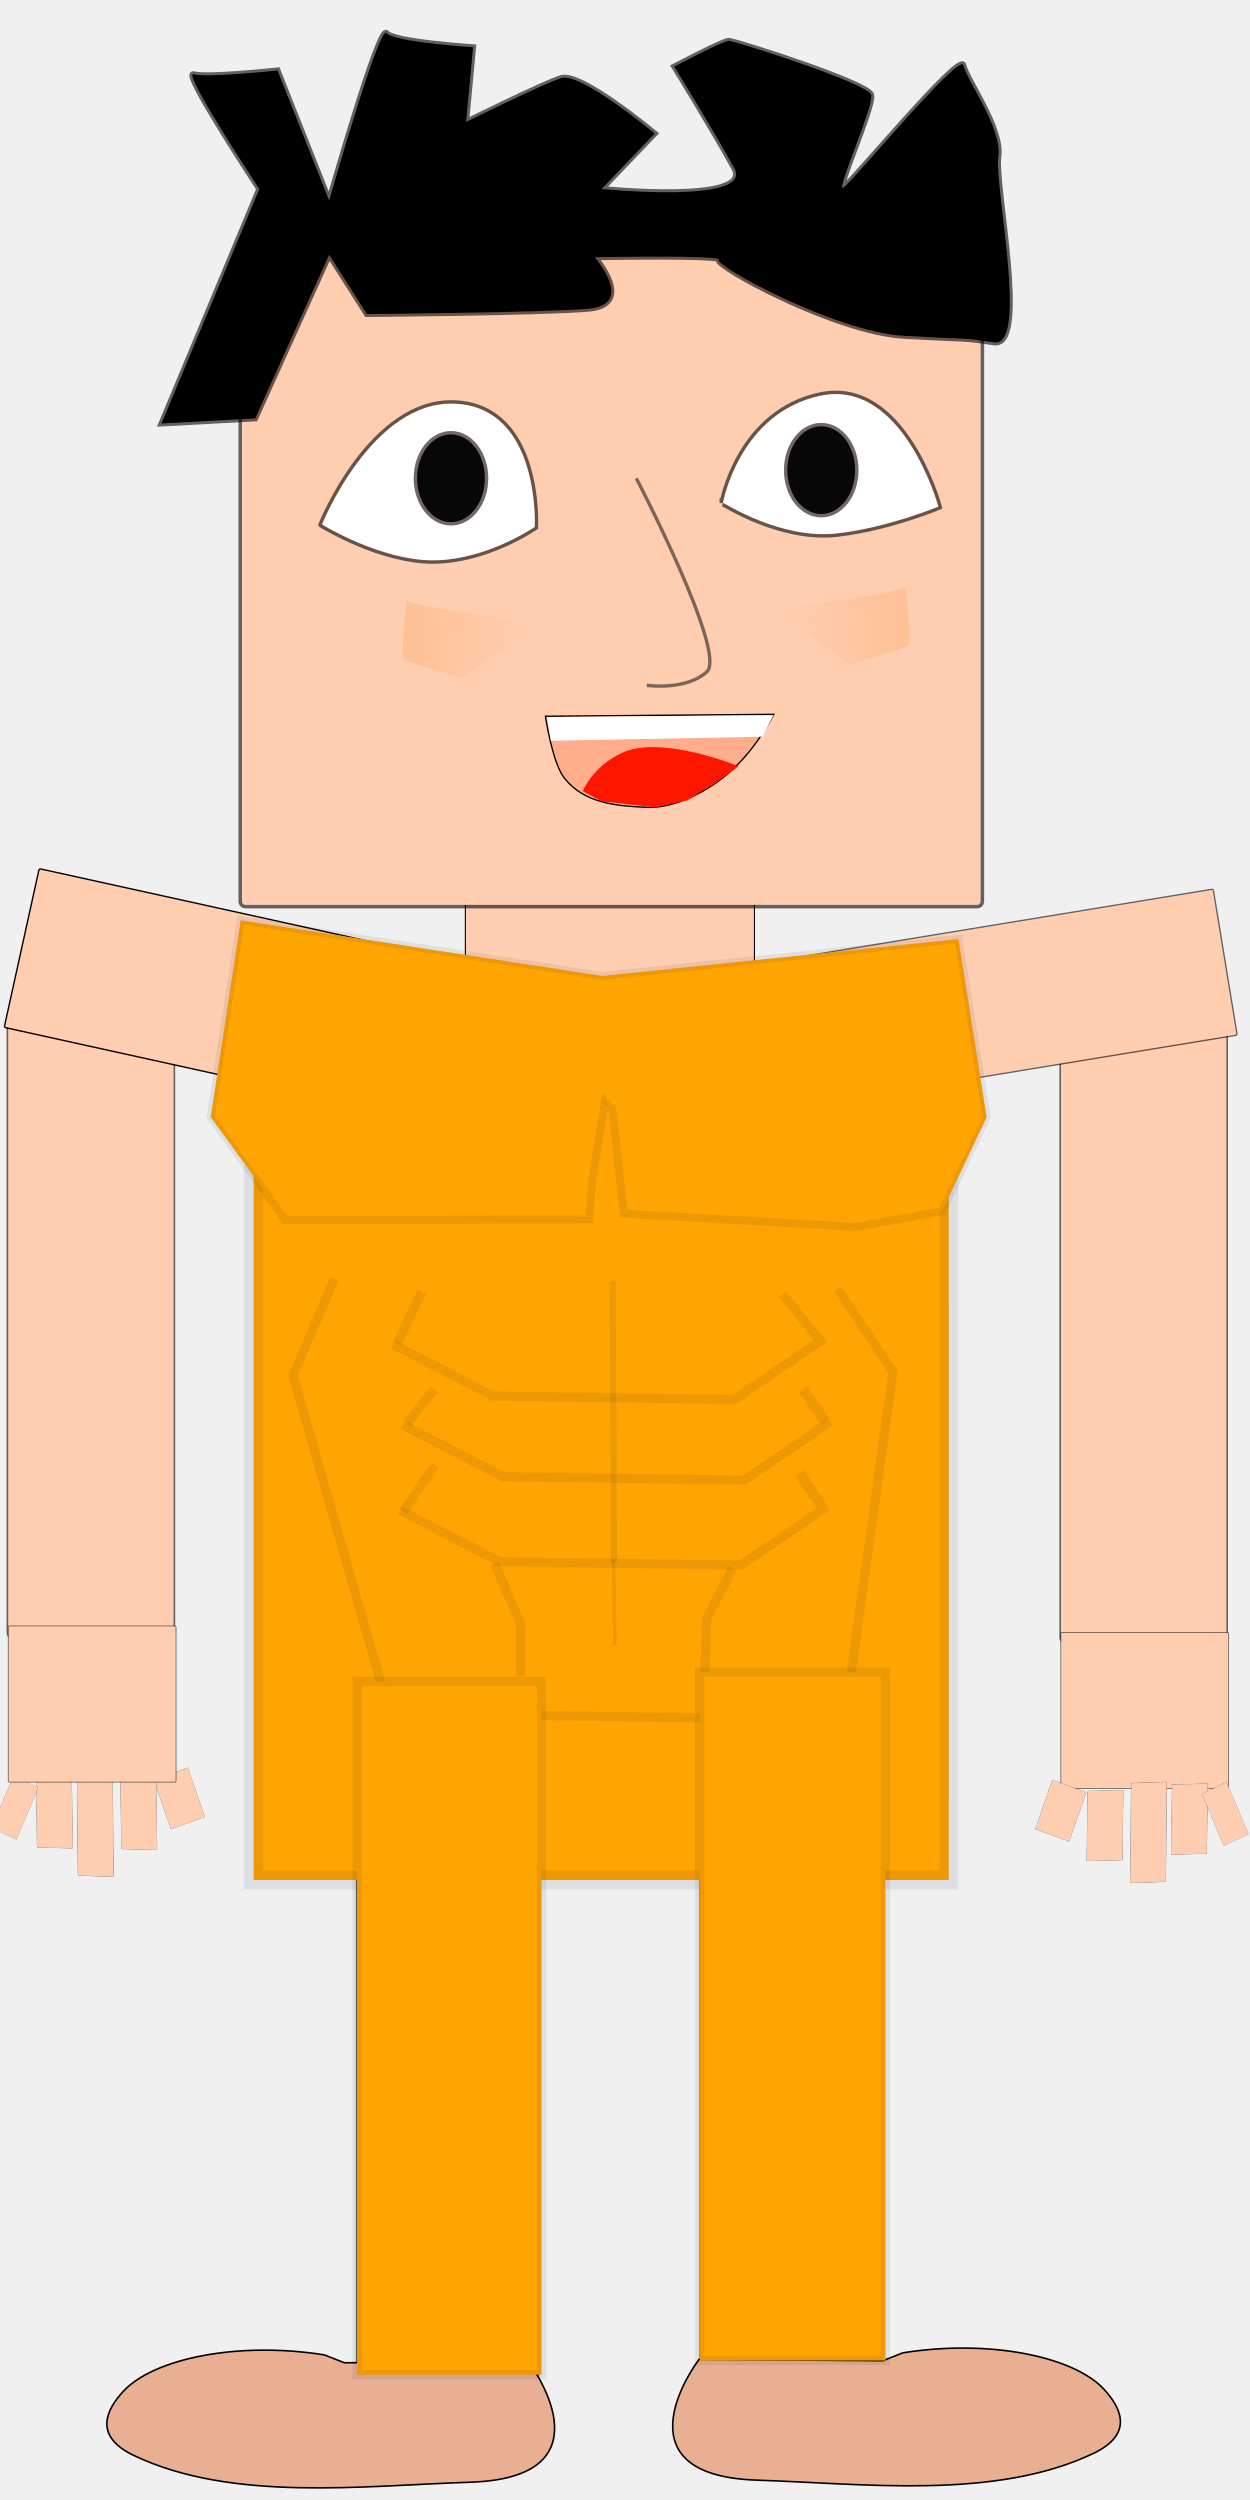
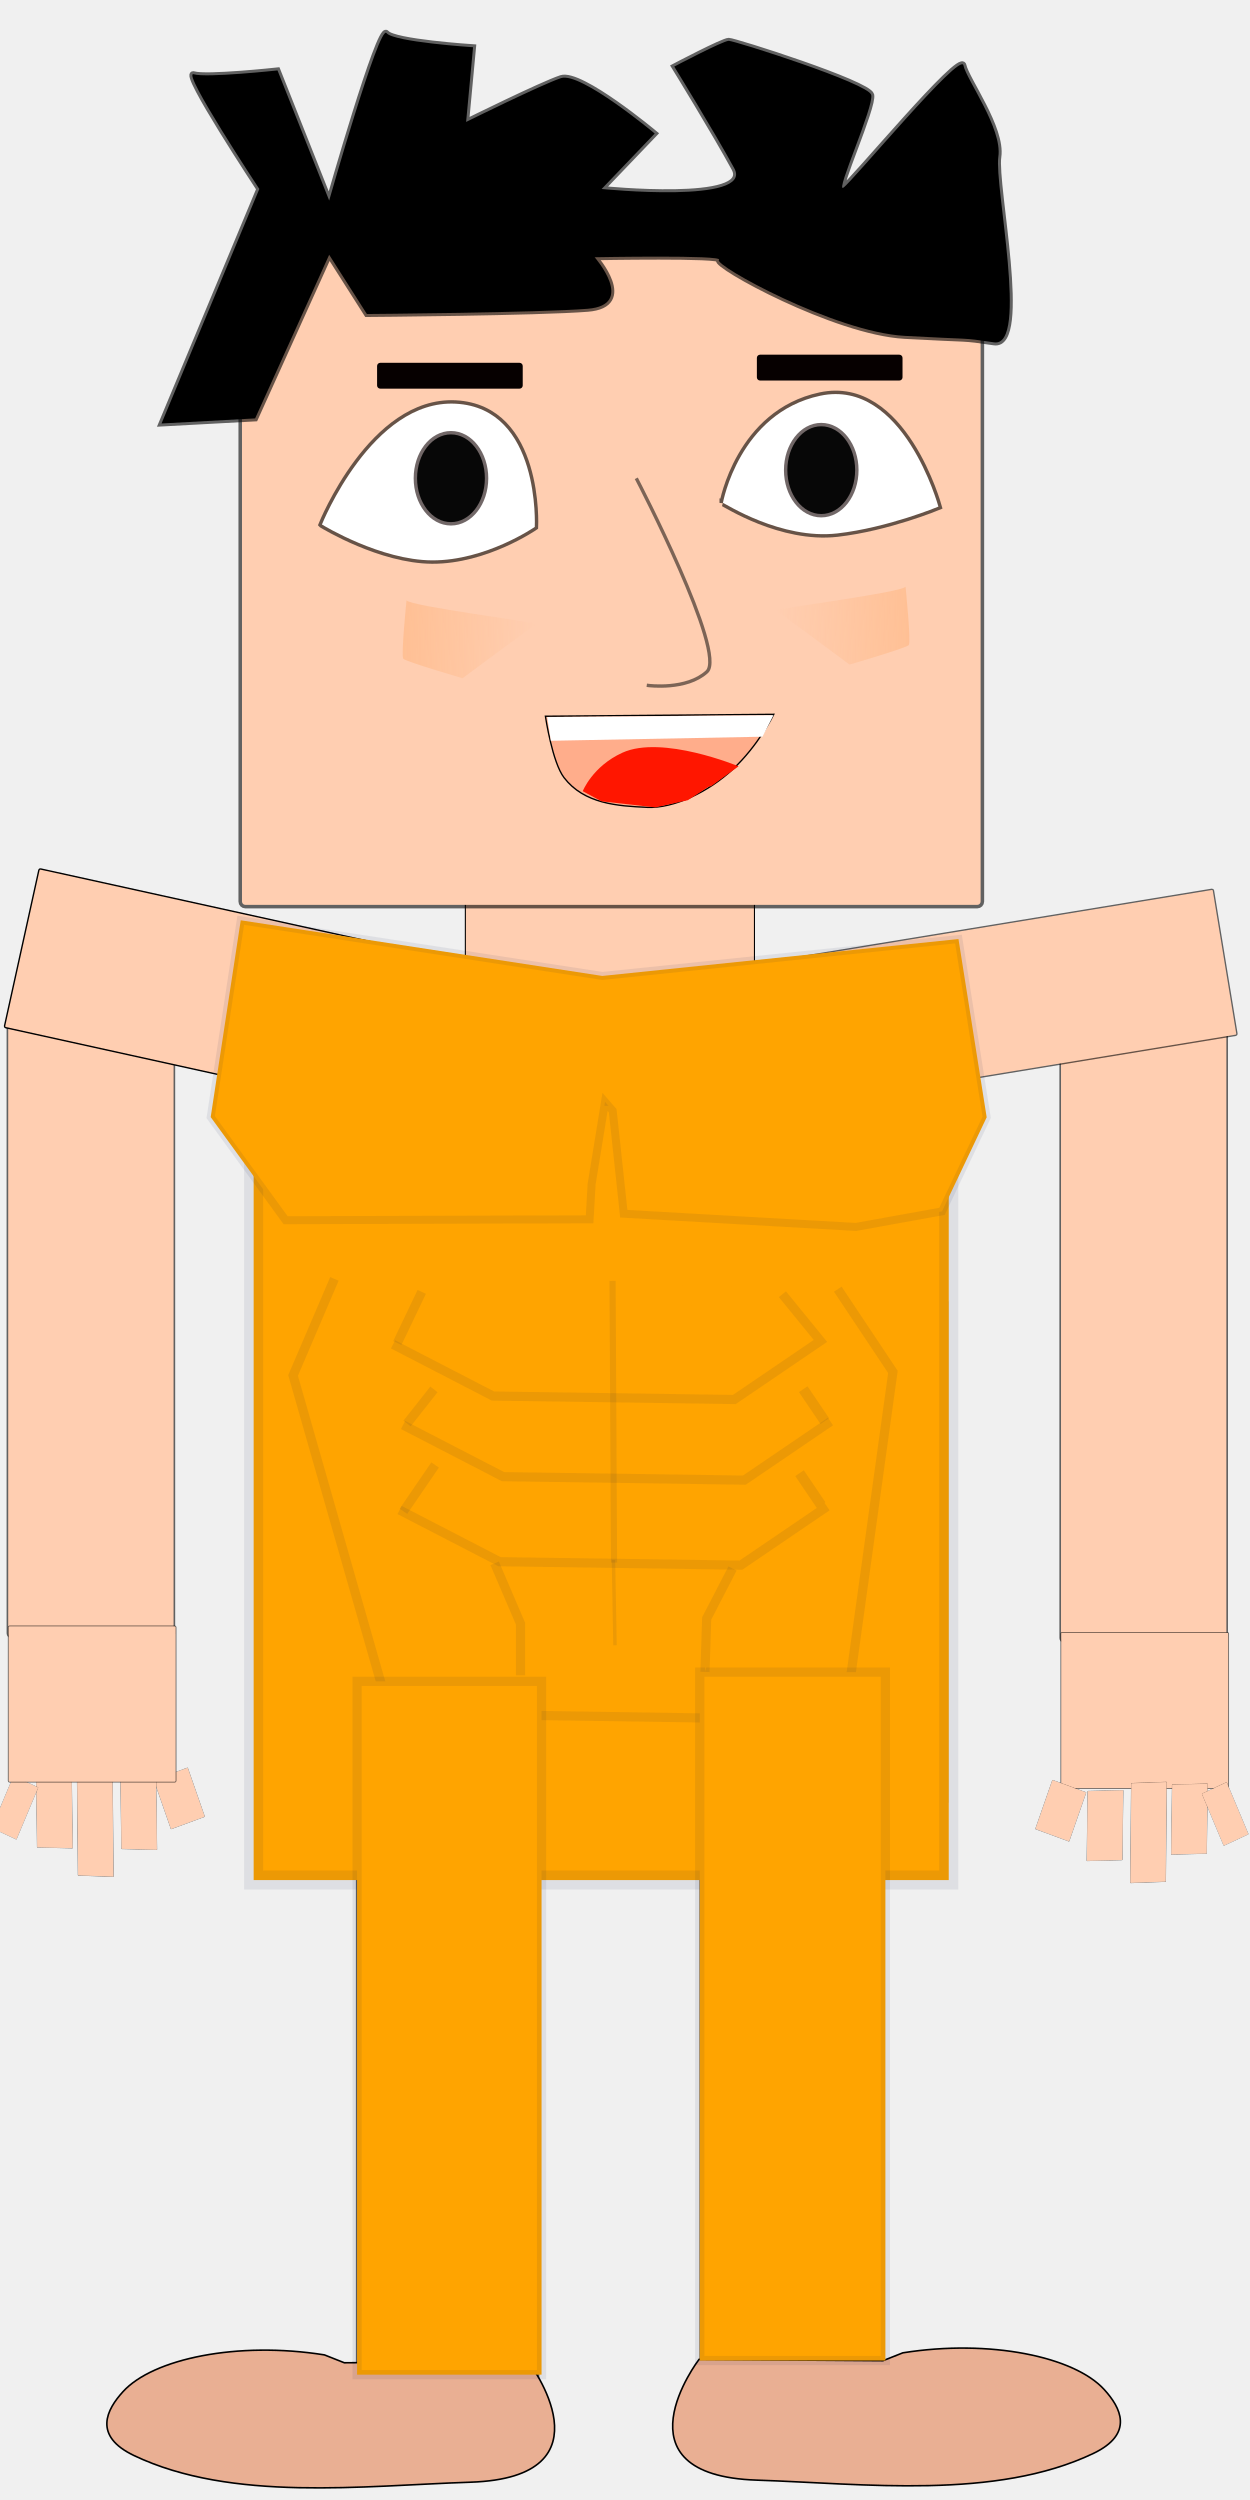
<svg xmlns="http://www.w3.org/2000/svg" xmlns:xlink="http://www.w3.org/1999/xlink" width="64" height="128" viewBox="0 0 16.933 33.867" version="1.1" id="svg1" xml:space="preserve">
  <defs id="defs1">
    <linearGradient id="linearGradient5685">
      <stop style="stop-color:#ffad70;stop-opacity:1;" offset="0" id="stop5681" />
      <stop style="stop-color:#ffb278;stop-opacity:0;" offset="1" id="stop5683" />
    </linearGradient>
    <linearGradient xlink:href="#linearGradient5685" id="linearGradient5687" x1="5.871" y1="39.004" x2="21.384" y2="39.272" gradientUnits="userSpaceOnUse" gradientTransform="matrix(0.2458605,0,0,0.2185464,2.010088,0.07742753)" />
    <linearGradient xlink:href="#linearGradient5685" id="linearGradient5722" gradientUnits="userSpaceOnUse" gradientTransform="matrix(-0.2458605,0,0,0.2185464,15.76372,-0.1083041)" x1="5.423" y1="38.914" x2="21.384" y2="39.272" />
  </defs>
  <g id="g1" transform="translate(-0.3962466,-0.3054401)">
    <rect style="fill:#ffceb1;fill-opacity:1;fill-rule:evenodd;stroke:#000000;stroke-width:0.006;stroke-linecap:square;stroke-opacity:0.595;paint-order:markers stroke fill" id="rect358-1-9-1-3-2-7" width="0.701" height="0.485" x="23.776" y="5.207" ry="0.002" transform="matrix(0.3290433,0.9443148,-0.9382773,0.3458839,0,0)" />
    <rect style="fill:#ffceb1;fill-opacity:1;fill-rule:evenodd;stroke:#000000;stroke-width:0.007;stroke-linecap:square;stroke-opacity:0.595;paint-order:markers stroke fill" id="rect358-1-9-1-3-2-7-0" width="0.944" height="0.479" x="24.366" y="-2.179" ry="0.002" transform="matrix(0.0135589,0.9999081,-0.9996734,-0.02555759,0,0)" />
    <rect style="fill:#ffceb1;fill-opacity:1;fill-rule:evenodd;stroke:#000000;stroke-width:0.007;stroke-linecap:square;stroke-opacity:0.595;paint-order:markers stroke fill" id="rect358-1-9-1-3-2-7-0-7" width="0.944" height="0.479" x="24.374" y="-1.036" ry="0.002" transform="matrix(0.0135589,0.9999081,-0.9996734,-0.02555759,0,0)" />
    <rect style="fill:#ffceb1;fill-opacity:1;fill-rule:evenodd;stroke:#000000;stroke-width:0.005;stroke-linecap:square;stroke-opacity:0.595;paint-order:markers stroke fill" id="rect358-1-9-1-3-2-7-0-7-1" width="0.761" height="0.367" x="21.847" y="-10.337" ry="0.002" transform="matrix(-0.386925,0.9221112,-0.9059902,-0.4232987,0,0)" />
    <rect style="fill:#ffceb1;fill-opacity:1;fill-rule:evenodd;stroke:#000000;stroke-width:0.008;stroke-linecap:square;stroke-opacity:0.595;paint-order:markers stroke fill" id="rect358-1-9-1-3-2-7-0-3" width="1.348" height="0.478" x="24.319" y="-1.69" ry="0.002" transform="matrix(0.00947057,0.9999552,-0.9993307,-0.03657963,0,0)" />
  </g>
  <g id="layer1">
    <g id="layer4" transform="matrix(0.9821391,0,0,0.8105135,-0.5024058,6.393194)">
      <rect style="fill:#ffceb1;fill-opacity:1;fill-rule:evenodd;stroke:#000000;stroke-width:0.05;stroke-linecap:square;stroke-opacity:0.595;paint-order:markers stroke fill" id="rect358-1" width="2.48" height="9.848" x="5.445" y="22.279" ry="0.05" />
      <rect style="fill:#ffceb1;fill-opacity:1;fill-rule:evenodd;stroke:#000000;stroke-width:0.05;stroke-linecap:square;stroke-opacity:0.595;paint-order:markers stroke fill" id="rect358-1-5" width="2.48" height="9.848" x="10.183" y="22.135" ry="0.05" />
    </g>
    <path style="fill:#e9af93;fill-opacity:1;fill-rule:evenodd;stroke:#000000;stroke-width:0.044;stroke-linecap:square;stroke-dasharray:none;stroke-opacity:1;paint-order:markers stroke fill" d="m 4.392,31.912 c -1.175,-0.187 -2.317,0.052 -2.719,0.496 -0.216,0.238 -0.405,0.584 0.147,0.847 1.324,0.63 3.092,0.408 4.551,0.36 1.958,-0.064 0.779,-1.614 0.779,-1.614 l -2.488,0.018 z" id="path13381" />
    <path style="fill:#e9af93;fill-opacity:1;fill-rule:evenodd;stroke:#000000;stroke-width:0.044;stroke-linecap:square;stroke-dasharray:none;stroke-opacity:1;paint-order:markers stroke fill" d="m 12.233,31.884 c 1.175,-0.187 2.317,0.052 2.719,0.496 0.216,0.238 0.405,0.584 -0.147,0.847 -1.324,0.63 -3.092,0.408 -4.551,0.36 -1.958,-0.064 -0.779,-1.614 -0.779,-1.614 l 2.488,0.018 z" id="path13381-7" />
    <rect style="fill:#ffceb1;fill-opacity:1;fill-rule:evenodd;stroke:#000000;stroke-width:0.044;stroke-linecap:square;stroke-opacity:0.595;paint-order:markers stroke fill" id="rect358-1-9" width="2.24" height="8.411" x="0.111" y="13.759" ry="0.043" />
    <rect style="fill:#ffceb1;fill-opacity:1;fill-rule:evenodd;stroke:#000000;stroke-width:0.044;stroke-linecap:square;stroke-opacity:0.595;paint-order:markers stroke fill" id="rect358-1-9-1" width="2.24" height="8.411" x="14.373" y="13.823" ry="0.043" />
    <rect style="fill:#ffceb1;fill-opacity:1;fill-rule:evenodd;stroke:#000000;stroke-width:0.022;stroke-linecap:square;stroke-opacity:0.595;paint-order:markers stroke fill" id="rect358-1-9-1-3" width="2.262" height="2.105" x="14.376" y="22.119" ry="0.011" />
    <rect style="fill:#ffceb1;fill-opacity:1;fill-rule:evenodd;stroke:#000000;stroke-width:0.022;stroke-linecap:square;stroke-opacity:0.595;paint-order:markers stroke fill" id="rect358-1-9-1-3-2" width="2.262" height="2.105" x="0.117" y="22.032" ry="0.011" />
    <rect style="fill:#ffceb1;fill-opacity:1;fill-rule:evenodd;stroke:#000000;stroke-width:0.038;stroke-linecap:square;stroke-dasharray:none;stroke-opacity:1;paint-order:markers stroke fill" id="rect358-1-9-4" width="6.509" height="2.183" x="3.06" y="11.387" ry="0.011" transform="rotate(12.4267)" />
    <rect style="fill:#ffceb1;fill-opacity:1;fill-rule:evenodd;stroke:#000000;stroke-width:0.029;stroke-linecap:square;stroke-dasharray:none;stroke-opacity:1;paint-order:markers stroke fill" id="rect358-1-9-4-9" width="3.902" height="2.191" x="6.311" y="12.17" ry="0.011" />
    <rect style="fill:#ffceb1;fill-opacity:1;fill-rule:evenodd;stroke:#000000;stroke-width:0.037;stroke-linecap:square;stroke-opacity:0.595;paint-order:markers stroke fill" id="rect358-1-9-4-0" width="6.631" height="1.986" x="7.627" y="14.556" ry="0.01" transform="rotate(-9.320184)" />
    <rect style="fill:#ffceb1;fill-opacity:1;fill-rule:evenodd;stroke:#000000;stroke-width:0.096;stroke-linecap:square;stroke-opacity:0.595;paint-order:markers stroke fill" id="rect358" width="10.006" height="8.859" x="3.278" y="3.399" ry="0.045" />
    <rect style="fill:#ffceb1;fill-opacity:1;fill-rule:evenodd;stroke:#000000;stroke-width:0.081;stroke-linecap:square;stroke-opacity:0.595;paint-order:markers stroke fill" id="rect358-4-1" width="9.226" height="6.852" x="3.578" y="17.598" ry="0.035" />
    <path style="fill:#000000;fill-opacity:1;fill-rule:evenodd;stroke:#000000;stroke-width:0.081;stroke-linecap:square;stroke-opacity:0.595;paint-order:markers stroke fill" d="M 4.459,3.451 C 4.421,3.538 3.456,5.668 3.456,5.668 L 2.188,5.737 3.513,2.56 c 0,0 -1.06,-1.606 -0.889,-1.554 0.17,0.052 1.135,-0.052 1.135,-0.052 L 4.459,2.717 c 0,0 0.681,-2.392 0.776,-2.269 0.095,0.122 1.173,0.192 1.173,0.192 L 6.314,1.652 c 0,0 1.022,-0.506 1.287,-0.594 0.265,-0.087 1.268,0.751 1.268,0.751 L 8.15,2.56 c 0,0 2.063,0.209 1.798,-0.279 C 9.682,1.792 9.134,0.902 9.134,0.902 c 0,0 0.662,-0.349 0.738,-0.349 0.076,0 1.892,0.576 1.93,0.733 0.038,0.157 -0.492,1.327 -0.378,1.257 0.114,-0.07 1.59,-1.851 1.627,-1.658 0.038,0.192 0.53,0.855 0.473,1.239 -0.057,0.384 0.416,2.584 -0.057,2.514 C 12.994,4.568 13.202,4.603 12.256,4.55 11.31,4.498 9.664,3.59 9.739,3.52 9.815,3.451 8.055,3.485 8.055,3.485 c 0,0 0.568,0.646 -0.095,0.698 C 7.298,4.236 4.97,4.254 4.97,4.254 Z" id="path1076" />
    <path style="fill:#ffffff;fill-opacity:1;fill-rule:evenodd;stroke:#000000;stroke-width:0.093;stroke-linecap:square;stroke-opacity:0.595;paint-order:markers stroke fill" d="m 4.362,7.106 c 0.028,0.017 0.794,0.481 1.491,0.485 0.73,0.004 1.391,-0.453 1.391,-0.453 0,0 0.081,-1.609 -1.073,-1.669 -1.129,-0.058 -1.81,1.636 -1.81,1.636 z" id="path1564" />
    <path style="fill:#ffffff;fill-opacity:1;fill-rule:evenodd;stroke:#000000;stroke-width:0.093;stroke-linecap:square;stroke-opacity:0.595;paint-order:markers stroke fill" d="m 9.793,6.812 c 0.035,0.01 0.786,0.501 1.55,0.414 0.689,-0.079 1.369,-0.363 1.369,-0.363 0,0 -0.476,-1.741 -1.6,-1.502 -1.1,0.234 -1.319,1.452 -1.319,1.452 z" id="path1564-0" />
    <rect style="fill:#ffa400;fill-opacity:1;stroke:#001244;stroke-width:0.258;stroke-dasharray:none;stroke-opacity:0.076" id="rect1-5-9-4" width="9.416" height="10.618" x="3.436" y="14.851" ry="0" />
    <ellipse style="fill:#070707;fill-opacity:1;fill-rule:evenodd;stroke:#110000;stroke-width:0.093;stroke-linecap:square;stroke-opacity:0.595;paint-order:markers stroke fill" id="path1736" cx="6.109" cy="6.479" rx="0.459" ry="0.594" />
    <ellipse style="fill:#070707;fill-opacity:1;fill-rule:evenodd;stroke:#110000;stroke-width:0.093;stroke-linecap:square;stroke-opacity:0.595;paint-order:markers stroke fill" id="path1736-9" cx="11.125" cy="6.369" rx="0.459" ry="0.594" />
    <path style="fill:url(#linearGradient5687);fill-opacity:1;fill-rule:evenodd;stroke:none;stroke-width:0.093;stroke-linecap:square;stroke-opacity:0.595;paint-order:markers stroke fill" d="m 5.507,8.132 c 0.033,0.078 1.804,0.303 1.76,0.323 -0.044,0.02 -1.001,0.733 -1.001,0.733 0,0 -0.77,-0.225 -0.803,-0.264 -0.033,-0.039 0.044,-0.792 0.044,-0.792 z" id="path1814" />
    <path style="fill:url(#linearGradient5722);fill-opacity:1;fill-rule:evenodd;stroke:none;stroke-width:0.093;stroke-linecap:square;stroke-opacity:0.595;paint-order:markers stroke fill" d="m 12.267,7.947 c -0.033,0.078 -1.804,0.303 -1.76,0.323 0.044,0.02 1.001,0.733 1.001,0.733 0,0 0.77,-0.225 0.803,-0.264 0.033,-0.039 -0.044,-0.792 -0.044,-0.792 z" id="path1814-3" />
    <path style="fill:none;fill-opacity:1;fill-rule:evenodd;stroke:#000000;stroke-width:0.046;stroke-linecap:square;stroke-dasharray:none;stroke-opacity:0.514;paint-order:markers stroke fill" d="m 8.63,6.5 c 0,0 1.221,2.346 0.946,2.6 -0.275,0.254 -0.792,0.186 -0.792,0.186" id="path5725" />
    <path style="fill:#ffad8b;fill-opacity:1;fill-rule:evenodd;stroke:#000000;stroke-width:0.037;stroke-linecap:square;stroke-dasharray:none;stroke-opacity:1;paint-order:markers stroke fill" d="m 7.399,9.712 3.068,-0.026 c 0,0 -0.203,0.408 -0.545,0.727 C 9.591,10.722 9.125,10.943 8.77,10.928 8.367,10.91 7.918,10.881 7.648,10.529 7.492,10.326 7.399,9.712 7.399,9.712 Z" id="path5781" />
    <path style="fill:#ff1600;fill-opacity:1;fill-rule:evenodd;stroke:none;stroke-width:0.046;stroke-linecap:square;stroke-dasharray:none;stroke-opacity:0.514;paint-order:markers stroke fill" d="m 7.894,10.718 c 0,0 0.131,-0.336 0.537,-0.521 0.539,-0.246 1.574,0.184 1.574,0.184 L 9.609,10.669 c 0.112,-0.103 -0.194,0.114 -0.291,0.171 l -0.44,0.098 -0.731,-0.083 z" id="path6029" />
    <path style="fill:#ffffff;fill-opacity:1;fill-rule:evenodd;stroke:none;stroke-width:0.151;stroke-linecap:square;stroke-dasharray:none;stroke-opacity:0.514;paint-order:markers stroke fill" d="m 7.412,9.714 0.05,0.321 2.867,-0.055 0.149,-0.291 z" id="path6679" />
    <path style="fill:#ffa400;stroke:#001244;stroke-width:0.124;stroke-opacity:0.076" d="m 4.53,17.325 -0.56,1.308 1.308,4.576 6.164,0.093 0.654,-4.717 -0.747,-1.121" id="path1" />
    <rect style="fill:#ffa400;fill-opacity:1;stroke:#001244;stroke-width:0.125;stroke-dasharray:none;stroke-opacity:0.076" id="rect1-5-9-4-6" width="2.499" height="9.392" x="4.837" y="22.777" />
    <rect style="fill:#ffa400;fill-opacity:1;stroke:#001244;stroke-width:0.125;stroke-dasharray:none;stroke-opacity:0.076" id="rect1-5-9-4-6-5" width="2.515" height="9.326" x="9.479" y="22.652" />
    <path style="fill:#ffa400;fill-opacity:1;stroke:#001244;stroke-width:0.108;stroke-dasharray:none;stroke-opacity:0.076" d="m 3.261,12.467 -0.407,2.666 1.015,1.397 4.118,-0.012 0.027,-0.475 0.182,-1.116 0.104,0.12 0.15,1.395 3.144,0.179 1.167,-0.211 0.605,-1.274 -0.382,-2.415 -4.825,0.5 z" id="path2" />
    <g id="g2" transform="matrix(-1,0,0,1,31.99359,-1.023637)">
      <rect style="fill:#ffceb1;fill-opacity:1;fill-rule:evenodd;stroke:#000000;stroke-width:0.006;stroke-linecap:square;stroke-opacity:0.595;paint-order:markers stroke fill" id="rect358-1-9-1-3-2-7-3" width="0.701" height="0.485" x="29.726" y="-8.478" ry="0.002" transform="matrix(0.3290433,0.9443148,-0.9382773,0.3458839,0,0)" />
      <rect style="fill:#ffceb1;fill-opacity:1;fill-rule:evenodd;stroke:#000000;stroke-width:0.007;stroke-linecap:square;stroke-opacity:0.595;paint-order:markers stroke fill" id="rect358-1-9-1-3-2-7-0-0" width="0.944" height="0.479" x="24.858" y="-16.926" ry="0.002" transform="matrix(0.0135589,0.9999081,-0.9996734,-0.02555759,0,0)" />
      <rect style="fill:#ffceb1;fill-opacity:1;fill-rule:evenodd;stroke:#000000;stroke-width:0.007;stroke-linecap:square;stroke-opacity:0.595;paint-order:markers stroke fill" id="rect358-1-9-1-3-2-7-0-7-4" width="0.944" height="0.479" x="24.8" y="-15.783" ry="0.002" transform="matrix(0.0135589,0.9999081,-0.9996734,-0.02555759,0,0)" />
      <rect style="fill:#ffceb1;fill-opacity:1;fill-rule:evenodd;stroke:#000000;stroke-width:0.005;stroke-linecap:square;stroke-opacity:0.595;paint-order:markers stroke fill" id="rect358-1-9-1-3-2-7-0-7-1-8" width="0.761" height="0.367" x="16.306" y="-24.304" ry="0.002" transform="matrix(-0.386925,0.9221112,-0.9059902,-0.4232987,0,0)" />
      <rect style="fill:#ffceb1;fill-opacity:1;fill-rule:evenodd;stroke:#000000;stroke-width:0.008;stroke-linecap:square;stroke-opacity:0.595;paint-order:markers stroke fill" id="rect358-1-9-1-3-2-7-0-3-7" width="1.348" height="0.478" x="24.582" y="-16.446" ry="0.002" transform="matrix(0.00947057,0.9999552,-0.9993307,-0.03657963,0,0)" />
    </g>
    <path style="fill:#ffa400;stroke:#001244;stroke-width:0.124;stroke-opacity:0.076" d="m 5.324,18.212 1.354,0.7 3.269,0.047 1.167,-0.794 -0.515,-0.632" id="path3" />
    <path style="fill:#ffa400;stroke:#001244;stroke-width:0.124;stroke-opacity:0.076" d="m 5.46,19.304 1.354,0.7 3.269,0.047 1.167,-0.794" id="path3-8" />
    <path style="fill:#ffa400;stroke:#001244;stroke-width:0.124;stroke-opacity:0.076" d="m 5.413,20.456 1.354,0.7 3.269,0.047 1.167,-0.794" id="path3-8-1" />
    <path style="fill:#ffa400;stroke:#001244;stroke-width:0.083;stroke-opacity:0.076" d="m 8.298,17.352 0.02,3.816" id="path4" />
    <path style="fill:#ffa400;stroke:#001244;stroke-width:0.047;stroke-opacity:0.076" d="m 8.31,21.131 0.021,1.157" id="path4-2" />
    <path style="fill:#ffa400;stroke:#001244;stroke-width:0.124;stroke-opacity:0.076" d="M 5.382,18.194 5.713,17.501" id="path5" />
    <path style="fill:#ffa400;stroke:#001244;stroke-width:0.124;stroke-opacity:0.076" d="M 5.514,19.284 5.878,18.822" id="path6" />
    <path style="fill:#ffa400;stroke:#001244;stroke-width:0.124;stroke-opacity:0.076" d="M 10.765,18.789 Z" id="path7" />
    <path style="fill:#ffa400;stroke:#001244;stroke-width:0.124;stroke-opacity:0.076" d="m 5.465,20.473 0.429,-0.627" id="path8" />
    <path style="fill:#ffa400;stroke:#001244;stroke-width:0.14;stroke-opacity:0.076" d="M 11.123,20.389 10.831,19.957" id="path9" />
    <path style="fill:#ffa400;stroke:#001244;stroke-width:0.14;stroke-opacity:0.076" d="m 11.173,19.251 -0.292,-0.432" id="path9-2" />
    <path style="fill:#ffa400;stroke:#001244;stroke-width:0.124;stroke-opacity:0.076" d="m 6.701,21.178 0.35,0.817 v 0.7" id="path10" />
    <path style="fill:#ffa400;stroke:#001244;stroke-width:0.124;stroke-opacity:0.076" d="M 9.923,21.248 9.573,21.925 9.55,22.649" id="path11" />
+     <rect style="fill:#060000;fill-opacity:1;stroke-width:0.445;stroke-opacity:0.248" id="rect1" width="1.973" height="0.35" x="5.108" y="4.915" ry="0.043" />
+     <rect style="fill:#060000;fill-opacity:1;stroke-width:0.445;stroke-opacity:0.248" id="rect1-2" width="1.973" height="0.35" x="10.253" y="4.805" ry="0.043" />
  </g>
</svg>
